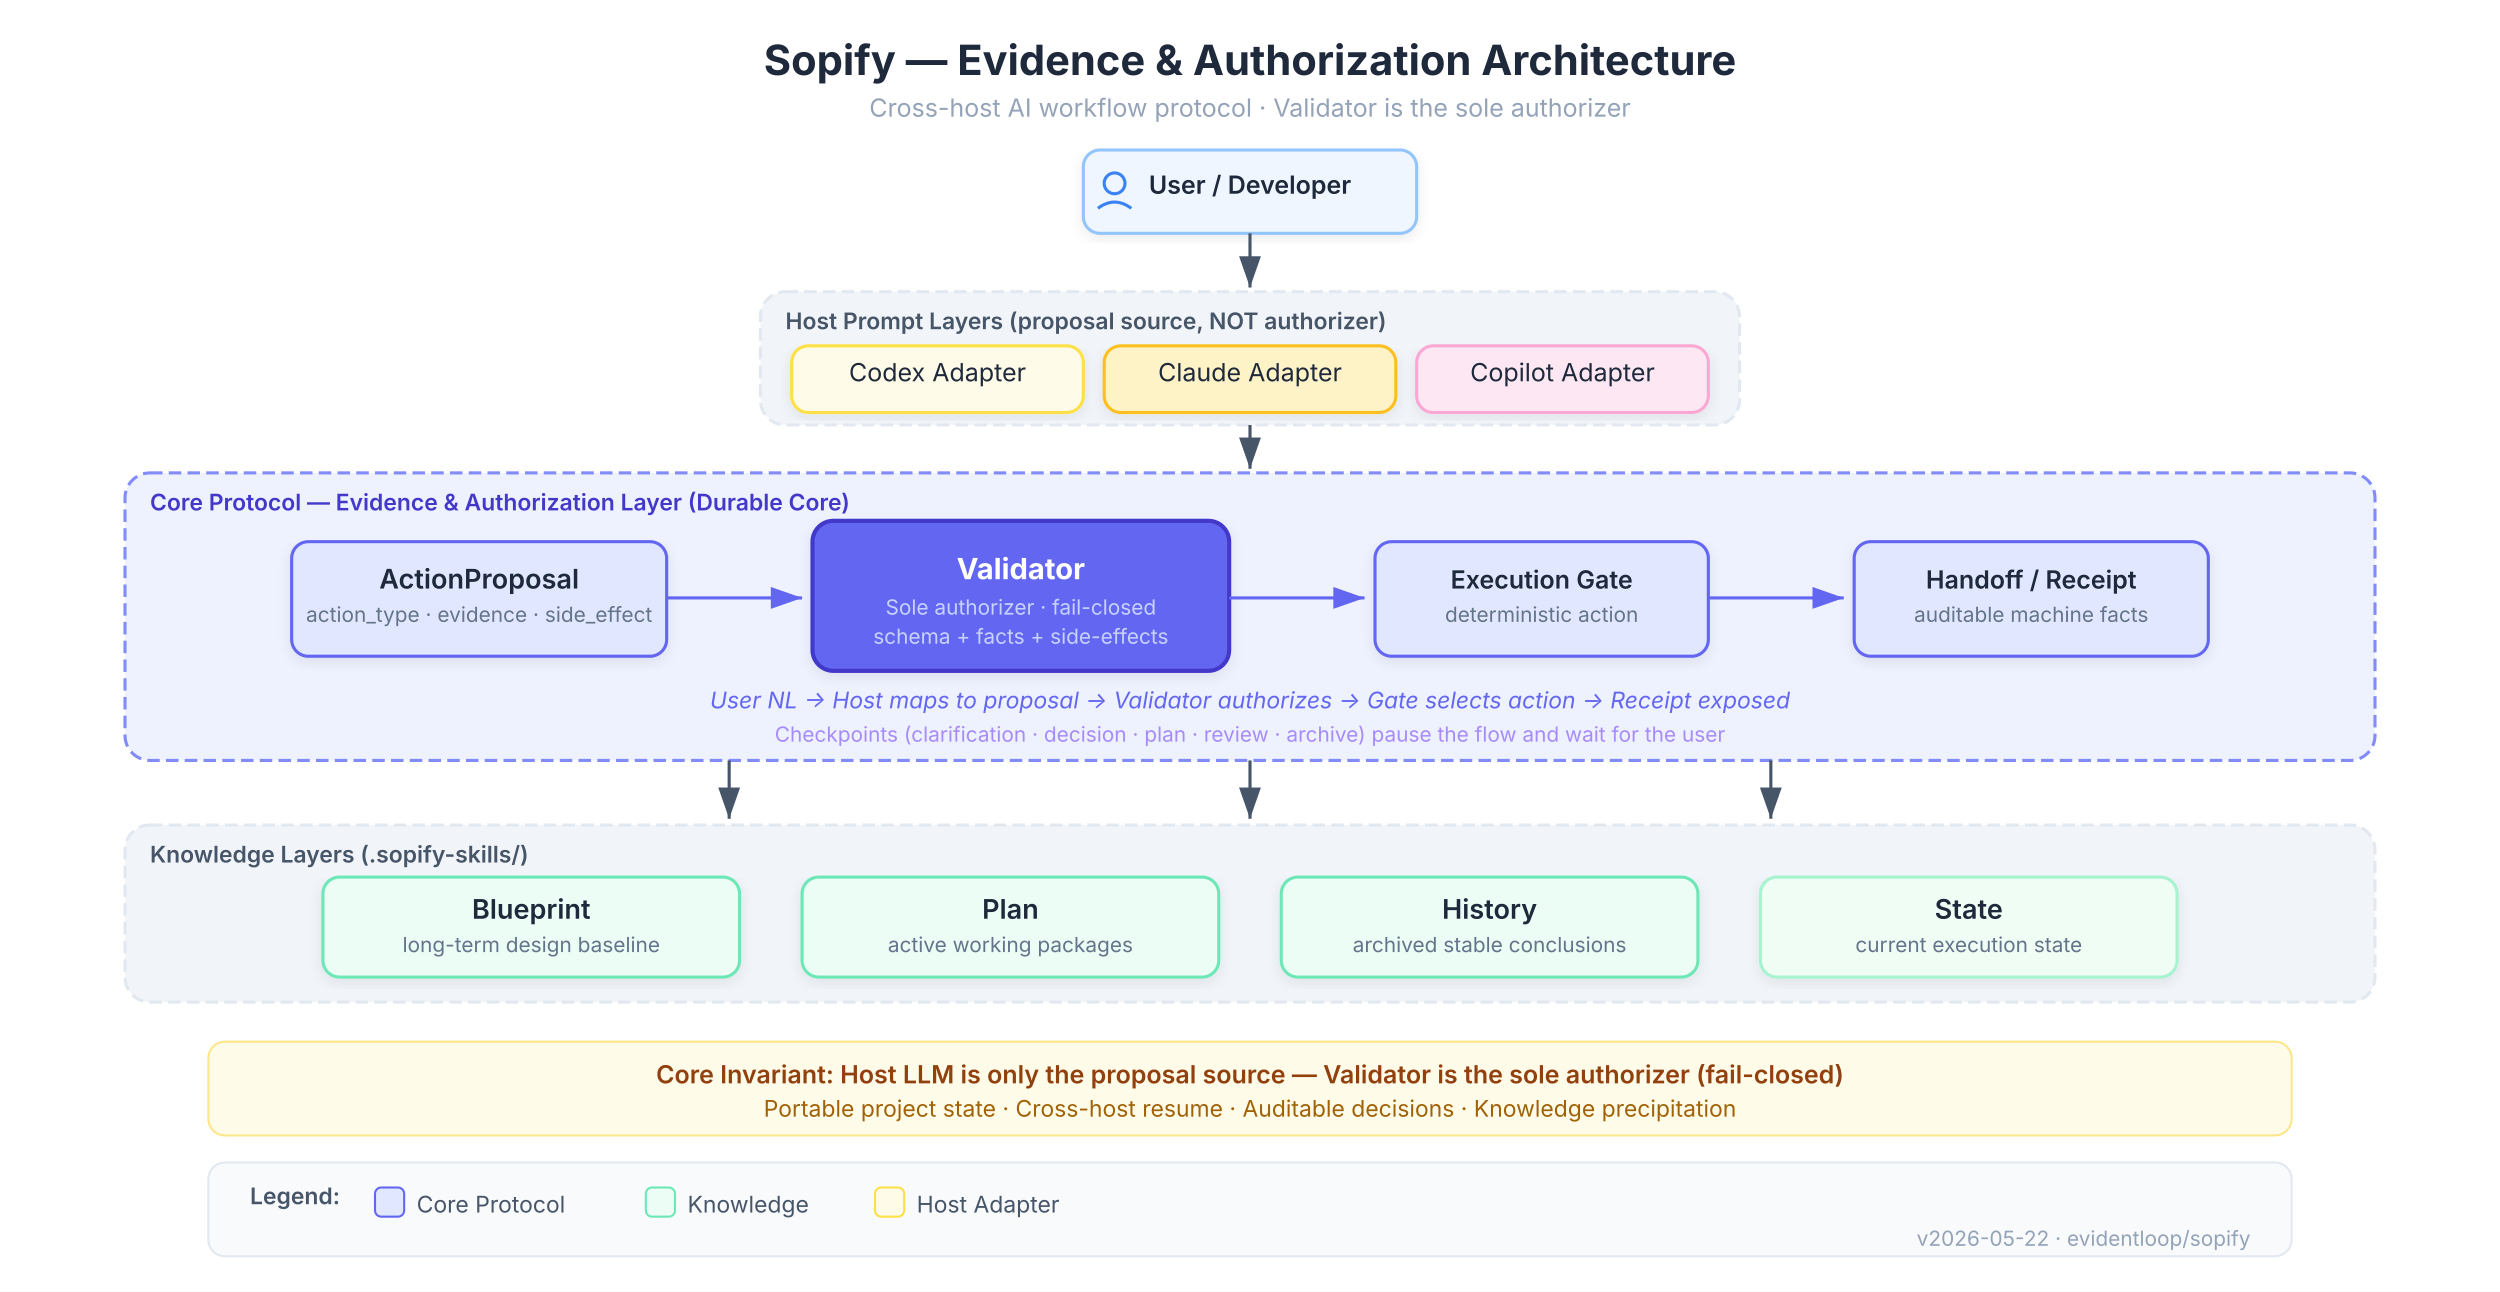
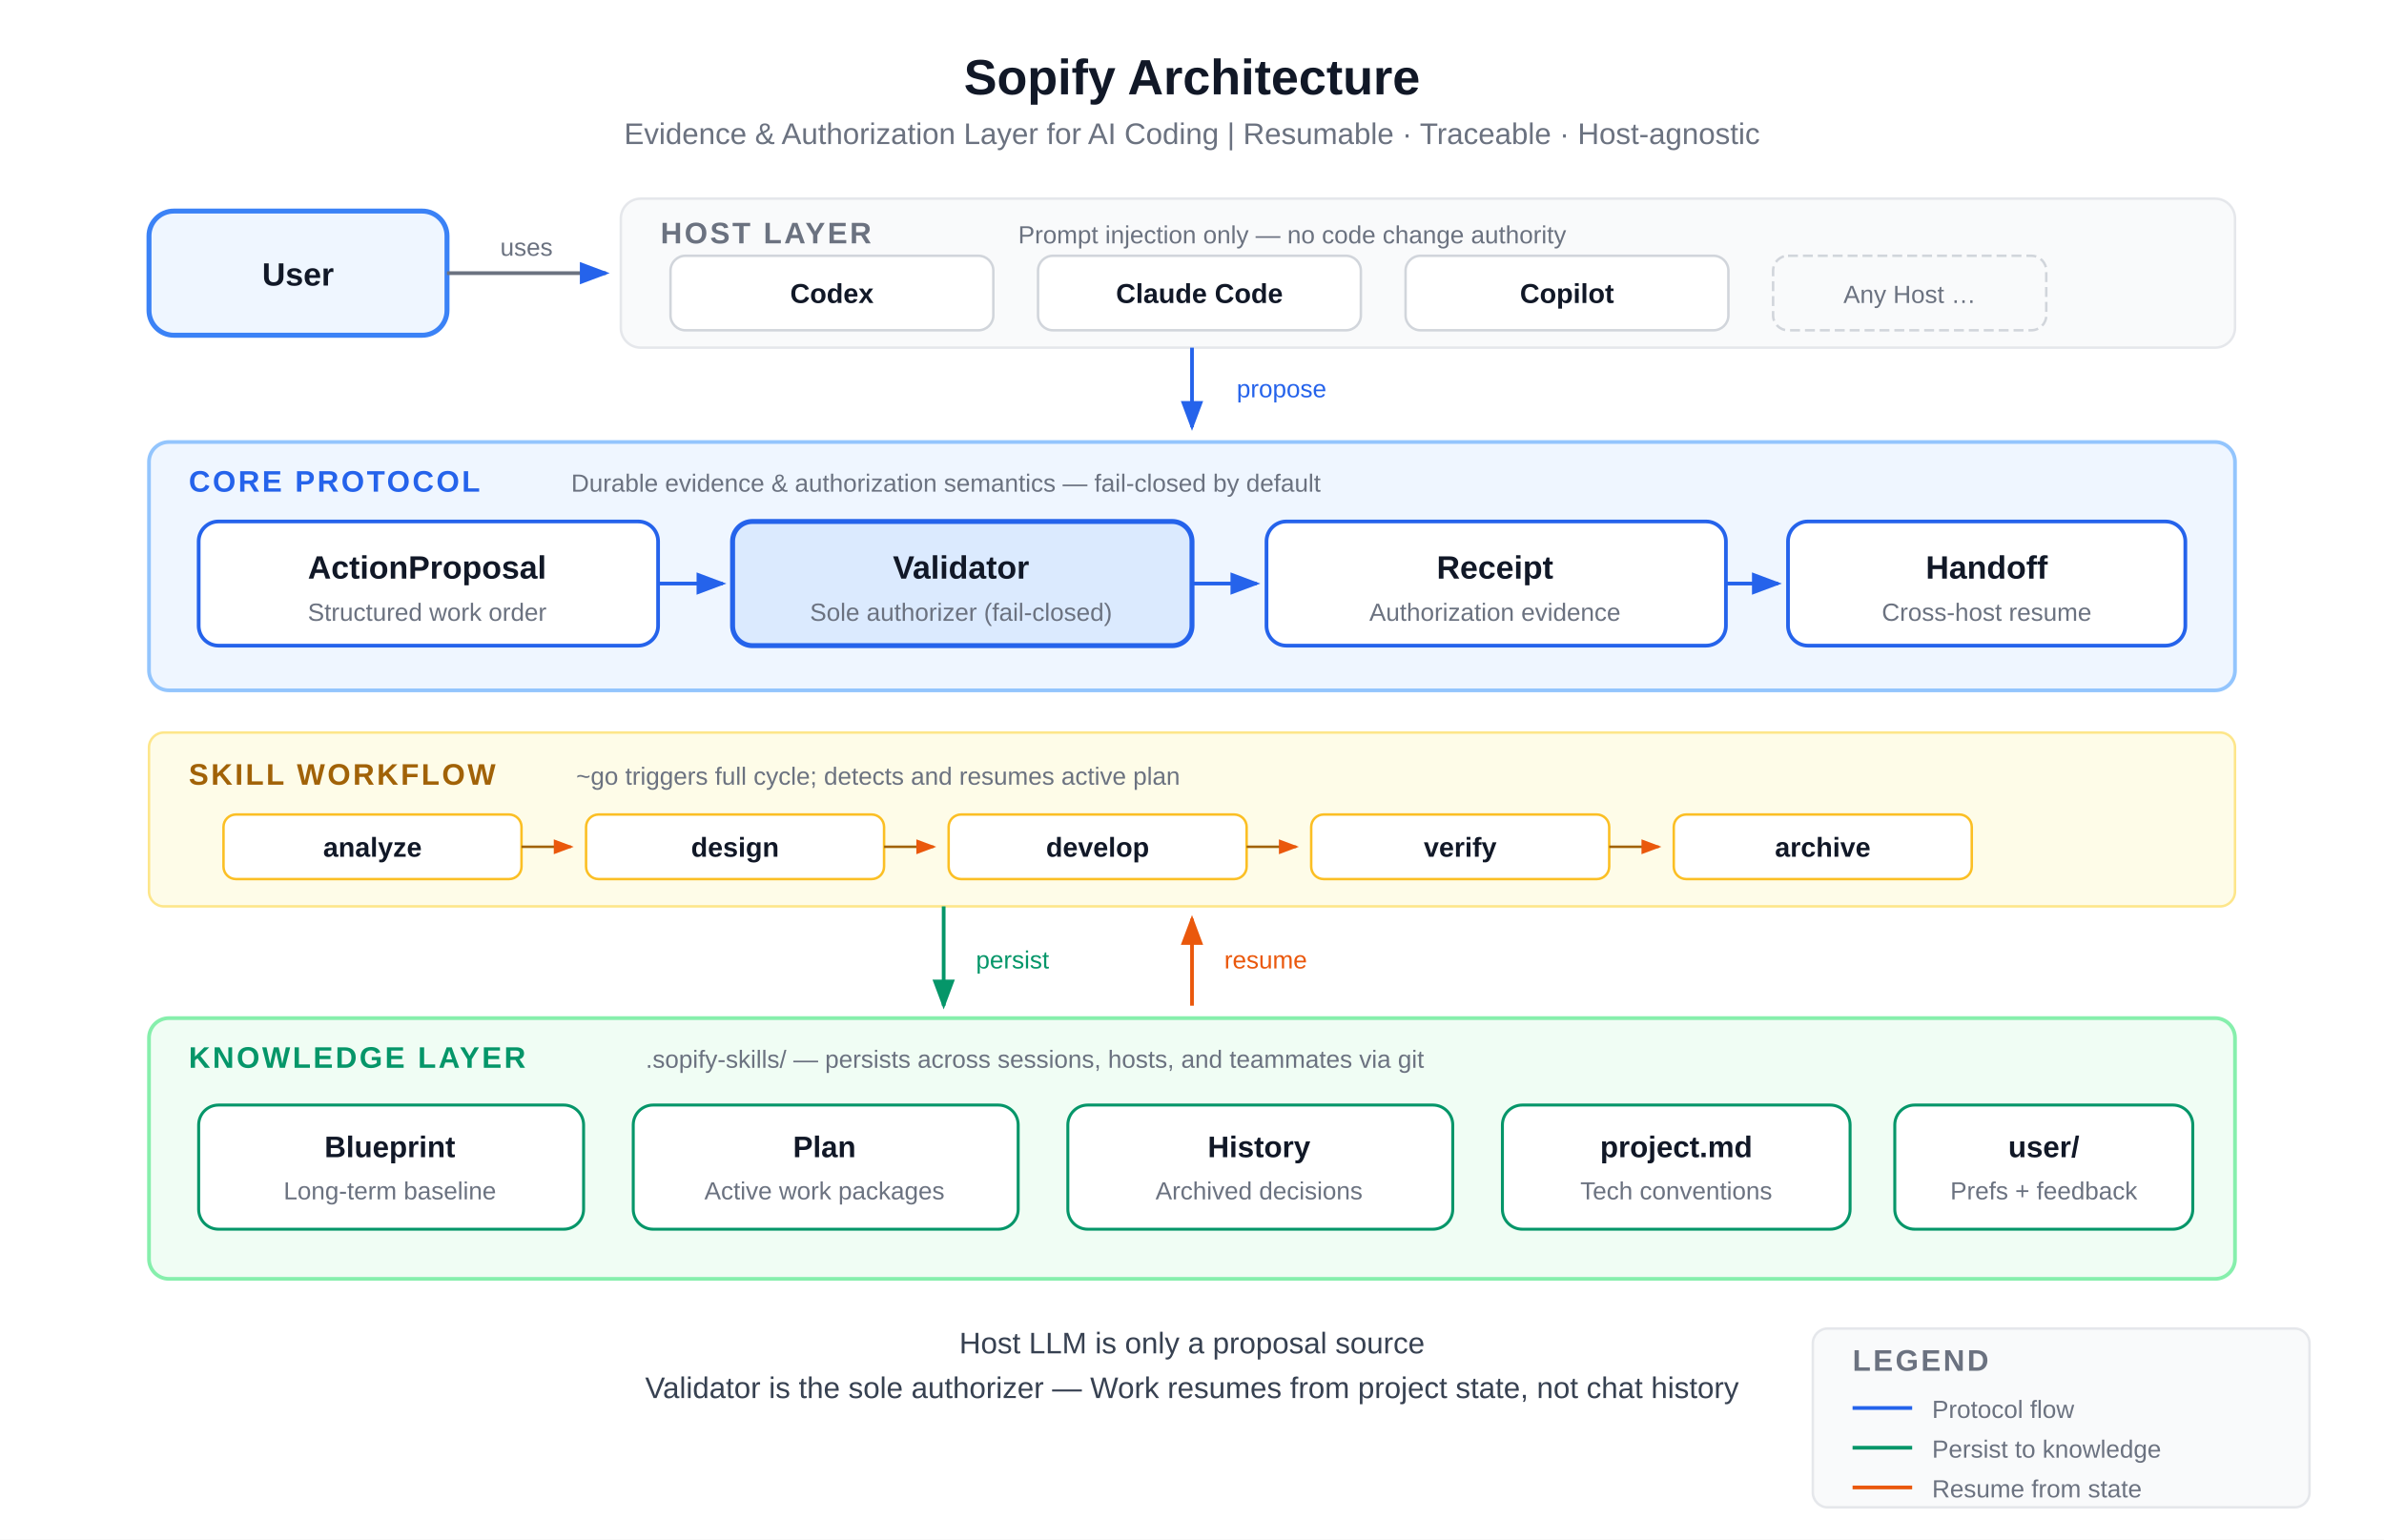
- <svg xmlns="http://www.w3.org/2000/svg" viewBox="0 0 1200 620">
+ <svg xmlns="http://www.w3.org/2000/svg" viewBox="0 0 960 620">
+   <style>
+     text { font-family: -apple-system, BlinkMacSystemFont, "Segoe UI", "Helvetica Neue", Arial, "PingFang SC", "Microsoft YaHei", sans-serif; }
+     .title { font-size: 20px; font-weight: 700; fill: #111827; }
+     .subtitle { font-size: 12px; fill: #6b7280; }
+     .tier-label { font-size: 12px; font-weight: 700; letter-spacing: 0.08em; }
+     .node-name { font-size: 13px; font-weight: 600; fill: #111827; }
+     .node-desc { font-size: 10px; fill: #6b7280; }
+     .slogan { font-size: 12px; font-weight: 500; fill: #374151; }
+     .arrow-label { font-size: 10px; font-weight: 500; }
+   </style>
  <defs>
-     <marker id="arrow" markerWidth="10" markerHeight="7" refX="10" refY="3.5" orient="auto">
-       <polygon points="0 0, 10 3.5, 0 7" fill="#475569" />
+     <marker id="a-blue" markerWidth="8" markerHeight="6" refX="7" refY="3" orient="auto">
+       <polygon points="0 0,8 3,0 6" fill="#2563eb" />
    </marker>
-     <marker id="arrow-accent" markerWidth="10" markerHeight="7" refX="10" refY="3.5" orient="auto">
-       <polygon points="0 0, 10 3.5, 0 7" fill="#6366f1" />
+     <marker id="a-green" markerWidth="8" markerHeight="6" refX="7" refY="3" orient="auto">
+       <polygon points="0 0,8 3,0 6" fill="#059669" />
    </marker>
-     <filter id="shadow" x="-4%" y="-4%" width="108%" height="116%">
-       <feDropShadow dx="0" dy="2" stdDeviation="3" flood-color="#000" flood-opacity="0.08" />
-     </filter>
+     <marker id="a-orange" markerWidth="8" markerHeight="6" refX="7" refY="3" orient="auto">
+       <polygon points="0 0,8 3,0 6" fill="#ea580c" />
+     </marker>
  </defs>
-   <rect width="1200" height="620" fill="#ffffff" />
-   <text x="600" y="36" text-anchor="middle" font-family="Inter,Helvetica,Arial,sans-serif" font-size="20" font-weight="700" fill="#1e293b">Sopify — Evidence &amp; Authorization Architecture</text>
-   <text x="600" y="56" text-anchor="middle" font-family="Inter,Helvetica,Arial,sans-serif" font-size="12" fill="#94a3b8">Cross-host AI workflow protocol · Validator is the sole authorizer</text>
-   <rect x="520" y="72" width="160" height="40" rx="8" fill="#eff6ff" stroke="#93c5fd" stroke-width="1.5" filter="url(#shadow)" />
-   <text x="600" y="93" text-anchor="middle" font-family="Inter,Helvetica,Arial,sans-serif" font-size="12" font-weight="600" fill="#1e293b">User / Developer</text>
-   <circle cx="535" cy="88" r="5" fill="none" stroke="#3b82f6" stroke-width="1.5" />
-   <path d="M527,100 Q535,94 543,100" fill="none" stroke="#3b82f6" stroke-width="1.5" />
-   <line x1="600" y1="112" x2="600" y2="138" stroke="#475569" stroke-width="1.5" marker-end="url(#arrow)" />
-   <rect x="365" y="140" width="470" height="64" rx="12" fill="#f1f5f9" stroke="#e2e8f0" stroke-width="1.5" stroke-dasharray="6,3" />
-   <text x="377" y="158" font-family="Inter,Helvetica,Arial,sans-serif" font-size="11" font-weight="600" fill="#475569">Host Prompt Layers (proposal source, NOT authorizer)</text>
-   <rect x="380" y="166" width="140" height="32" rx="8" fill="#fefce8" stroke="#fde047" stroke-width="1.5" filter="url(#shadow)" />
-   <text x="450" y="183" text-anchor="middle" font-family="Inter,Helvetica,Arial,sans-serif" font-size="12" fill="#1e293b">Codex Adapter</text>
-   <rect x="530" y="166" width="140" height="32" rx="8" fill="#fef3c7" stroke="#fbbf24" stroke-width="1.5" filter="url(#shadow)" />
-   <text x="600" y="183" text-anchor="middle" font-family="Inter,Helvetica,Arial,sans-serif" font-size="12" fill="#1e293b">Claude Adapter</text>
-   <rect x="680" y="166" width="140" height="32" rx="8" fill="#fce7f3" stroke="#f9a8d4" stroke-width="1.5" filter="url(#shadow)" />
-   <text x="750" y="183" text-anchor="middle" font-family="Inter,Helvetica,Arial,sans-serif" font-size="12" fill="#1e293b">Copilot Adapter</text>
-   <line x1="600" y1="204" x2="600" y2="225" stroke="#475569" stroke-width="1.5" marker-end="url(#arrow)" />
-   <rect x="60" y="227" width="1080" height="138" rx="12" fill="#eef2ff" stroke="#818cf8" stroke-width="1.5" stroke-dasharray="6,3" />
-   <text x="72" y="245" font-family="Inter,Helvetica,Arial,sans-serif" font-size="11" font-weight="600" fill="#4338ca">Core Protocol — Evidence &amp; Authorization Layer (Durable Core)</text>
-   <rect x="140" y="260" width="180" height="55" rx="8" fill="#e0e7ff" stroke="#6366f1" stroke-width="1.5" filter="url(#shadow)" />
-   <text x="230" y="282.5" text-anchor="middle" font-family="Inter,Helvetica,Arial,sans-serif" font-size="13" font-weight="600" fill="#1e293b">ActionProposal</text>
-   <text x="230" y="298.5" text-anchor="middle" font-family="Inter,Helvetica,Arial,sans-serif" font-size="10" fill="#64748b">action_type · evidence · side_effect</text>
-   <rect x="390" y="250" width="200" height="72" rx="10" fill="#6366f1" stroke="#4338ca" stroke-width="2" filter="url(#shadow)" />
-   <text x="490" y="278" text-anchor="middle" font-family="Inter,Helvetica,Arial,sans-serif" font-size="14" font-weight="700" fill="#ffffff">Validator</text>
-   <text x="490" y="295" text-anchor="middle" font-family="Inter,Helvetica,Arial,sans-serif" font-size="10" fill="#c7d2fe">Sole authorizer · fail-closed</text>
-   <text x="490" y="309" text-anchor="middle" font-family="Inter,Helvetica,Arial,sans-serif" font-size="10" fill="#c7d2fe">schema + facts + side-effects</text>
-   <rect x="660" y="260" width="160" height="55" rx="8" fill="#e0e7ff" stroke="#6366f1" stroke-width="1.5" filter="url(#shadow)" />
-   <text x="740" y="282.5" text-anchor="middle" font-family="Inter,Helvetica,Arial,sans-serif" font-size="12" font-weight="600" fill="#1e293b">Execution Gate</text>
-   <text x="740" y="298.5" text-anchor="middle" font-family="Inter,Helvetica,Arial,sans-serif" font-size="10" fill="#64748b">deterministic action</text>
-   <rect x="890" y="260" width="170" height="55" rx="8" fill="#e0e7ff" stroke="#6366f1" stroke-width="1.5" filter="url(#shadow)" />
-   <text x="975" y="282.5" text-anchor="middle" font-family="Inter,Helvetica,Arial,sans-serif" font-size="12" font-weight="600" fill="#1e293b">Handoff / Receipt</text>
-   <text x="975" y="298.5" text-anchor="middle" font-family="Inter,Helvetica,Arial,sans-serif" font-size="10" fill="#64748b">auditable machine facts</text>
-   <line x1="320" y1="287" x2="385" y2="287" stroke="#6366f1" stroke-width="1.5" marker-end="url(#arrow-accent)" />
-   <line x1="590" y1="287" x2="655" y2="287" stroke="#6366f1" stroke-width="1.5" marker-end="url(#arrow-accent)" />
-   <line x1="820" y1="287" x2="885" y2="287" stroke="#6366f1" stroke-width="1.5" marker-end="url(#arrow-accent)" />
-   <text x="600" y="340" text-anchor="middle" font-family="Inter,Helvetica,Arial,sans-serif" font-size="11" fill="#6366f1" font-style="italic">User NL → Host maps to proposal → Validator authorizes → Gate selects action → Receipt exposed</text>
-   <text x="600" y="356" text-anchor="middle" font-family="Inter,Helvetica,Arial,sans-serif" font-size="10" fill="#a78bfa">Checkpoints (clarification · decision · plan · review · archive) pause the flow and wait for the user</text>
-   <line x1="350" y1="365" x2="350" y2="393" stroke="#475569" stroke-width="1.5" marker-end="url(#arrow)" />
-   <line x1="600" y1="365" x2="600" y2="393" stroke="#475569" stroke-width="1.5" marker-end="url(#arrow)" />
-   <line x1="850" y1="365" x2="850" y2="393" stroke="#475569" stroke-width="1.5" marker-end="url(#arrow)" />
-   <rect x="60" y="396" width="1080" height="85" rx="12" fill="#f1f5f9" stroke="#e2e8f0" stroke-width="1.5" stroke-dasharray="6,3" />
-   <text x="72" y="414" font-family="Inter,Helvetica,Arial,sans-serif" font-size="11" font-weight="600" fill="#475569">Knowledge Layers (.sopify-skills/)</text>
-   <rect x="155" y="421" width="200" height="48" rx="8" fill="#ecfdf5" stroke="#6ee7b7" stroke-width="1.5" filter="url(#shadow)" />
-   <text x="255" y="441" text-anchor="middle" font-family="Inter,Helvetica,Arial,sans-serif" font-size="13" font-weight="600" fill="#1e293b">Blueprint</text>
-   <text x="255" y="457" text-anchor="middle" font-family="Inter,Helvetica,Arial,sans-serif" font-size="10" fill="#64748b">long-term design baseline</text>
-   <rect x="385" y="421" width="200" height="48" rx="8" fill="#ecfdf5" stroke="#6ee7b7" stroke-width="1.5" filter="url(#shadow)" />
-   <text x="485" y="441" text-anchor="middle" font-family="Inter,Helvetica,Arial,sans-serif" font-size="13" font-weight="600" fill="#1e293b">Plan</text>
-   <text x="485" y="457" text-anchor="middle" font-family="Inter,Helvetica,Arial,sans-serif" font-size="10" fill="#64748b">active working packages</text>
-   <rect x="615" y="421" width="200" height="48" rx="8" fill="#ecfdf5" stroke="#6ee7b7" stroke-width="1.5" filter="url(#shadow)" />
-   <text x="715" y="441" text-anchor="middle" font-family="Inter,Helvetica,Arial,sans-serif" font-size="13" font-weight="600" fill="#1e293b">History</text>
-   <text x="715" y="457" text-anchor="middle" font-family="Inter,Helvetica,Arial,sans-serif" font-size="10" fill="#64748b">archived stable conclusions</text>
-   <rect x="845" y="421" width="200" height="48" rx="8" fill="#f0fdf4" stroke="#a7f3d0" stroke-width="1.5" filter="url(#shadow)" />
-   <text x="945" y="441" text-anchor="middle" font-family="Inter,Helvetica,Arial,sans-serif" font-size="13" font-weight="600" fill="#1e293b">State</text>
-   <text x="945" y="457" text-anchor="middle" font-family="Inter,Helvetica,Arial,sans-serif" font-size="10" fill="#64748b">current execution state</text>
-   <rect x="100" y="500" width="1000" height="45" rx="8" fill="#fefce8" stroke="#fde68a" stroke-width="1" />
-   <text x="600" y="520" text-anchor="middle" font-family="Inter,Helvetica,Arial,sans-serif" font-size="12" font-weight="600" fill="#92400e">Core Invariant: Host LLM is only the proposal source — Validator is the sole authorizer (fail-closed)</text>
-   <text x="600" y="536" text-anchor="middle" font-family="Inter,Helvetica,Arial,sans-serif" font-size="11" fill="#a16207">Portable project state · Cross-host resume · Auditable decisions · Knowledge precipitation</text>
-   <rect x="100" y="558" width="1000" height="45" rx="8" fill="#f8fafc" stroke="#e2e8f0" stroke-width="1" />
-   <text x="120" y="578" font-family="Inter,Helvetica,Arial,sans-serif" font-size="11" font-weight="600" fill="#475569">Legend:</text>
-   <rect x="180" y="570" width="14" height="14" rx="3" fill="#e0e7ff" stroke="#6366f1" stroke-width="1" />
-   <text x="200" y="582" font-family="Inter,Helvetica,Arial,sans-serif" font-size="11" fill="#475569">Core Protocol</text>
-   <rect x="310" y="570" width="14" height="14" rx="3" fill="#ecfdf5" stroke="#6ee7b7" stroke-width="1" />
-   <text x="330" y="582" font-family="Inter,Helvetica,Arial,sans-serif" font-size="11" fill="#475569">Knowledge</text>
-   <rect x="420" y="570" width="14" height="14" rx="3" fill="#fefce8" stroke="#fde047" stroke-width="1" />
-   <text x="440" y="582" font-family="Inter,Helvetica,Arial,sans-serif" font-size="11" fill="#475569">Host Adapter</text>
-   <text x="920" y="598" font-family="Inter,Helvetica,Arial,sans-serif" font-size="10" fill="#94a3b8">v2026-05-22 · evidentloop/sopify</text>
+   <rect width="960" height="620" fill="#ffffff" />
+   <text x="480" y="38" text-anchor="middle" class="title">Sopify Architecture</text>
+   <text x="480" y="58" text-anchor="middle" class="subtitle">Evidence &amp; Authorization Layer for AI Coding | Resumable · Traceable · Host-agnostic</text>
+   <rect x="60" y="85" width="120" height="50" rx="10" fill="#eff6ff" stroke="#3b82f6" stroke-width="2" />
+   <text x="120" y="115" text-anchor="middle" class="node-name">User</text>
+   <line x1="180" y1="110" x2="244" y2="110" stroke="#6b7280" stroke-width="1.5" marker-end="url(#a-blue)" />
+   <text x="212" y="103" text-anchor="middle" class="arrow-label" fill="#6b7280">uses</text>
+   <rect x="250" y="80" width="650" height="60" rx="8" fill="#f9fafb" stroke="#e5e7eb" stroke-width="1" />
+   <text x="266" y="98" class="tier-label" fill="#6b7280">HOST LAYER</text>
+   <text x="410" y="98" class="node-desc">Prompt injection only — no code change authority</text>
+   <rect x="270" y="103" width="130" height="30" rx="6" fill="#ffffff" stroke="#d1d5db" stroke-width="1" />
+   <text x="335" y="122" text-anchor="middle" class="node-name" style="font-size:11px">Codex</text>
+   <rect x="418" y="103" width="130" height="30" rx="6" fill="#ffffff" stroke="#d1d5db" stroke-width="1" />
+   <text x="483" y="122" text-anchor="middle" class="node-name" style="font-size:11px">Claude Code</text>
+   <rect x="566" y="103" width="130" height="30" rx="6" fill="#ffffff" stroke="#d1d5db" stroke-width="1" />
+   <text x="631" y="122" text-anchor="middle" class="node-name" style="font-size:11px">Copilot</text>
+   <rect x="714" y="103" width="110" height="30" rx="6" fill="#f9fafb" stroke="#d1d5db" stroke-width="1" stroke-dasharray="4,2" />
+   <text x="769" y="122" text-anchor="middle" class="node-desc">Any Host …</text>
+   <line x1="480" y1="140" x2="480" y2="172" stroke="#2563eb" stroke-width="1.5" marker-end="url(#a-blue)" />
+   <text x="498" y="160" class="arrow-label" fill="#2563eb">propose</text>
+   <rect x="60" y="178" width="840" height="100" rx="8" fill="#eff6ff" stroke="#93c5fd" stroke-width="1.5" />
+   <text x="76" y="198" class="tier-label" fill="#2563eb">CORE PROTOCOL</text>
+   <text x="230" y="198" class="node-desc">Durable evidence &amp; authorization semantics — fail-closed by default</text>
+   <rect x="80" y="210" width="185" height="50" rx="8" fill="#ffffff" stroke="#2563eb" stroke-width="1.5" />
+   <text x="172" y="233" text-anchor="middle" class="node-name">ActionProposal</text>
+   <text x="172" y="250" text-anchor="middle" class="node-desc">Structured work order</text>
+   <rect x="295" y="210" width="185" height="50" rx="8" fill="#dbeafe" stroke="#2563eb" stroke-width="2" />
+   <text x="387" y="233" text-anchor="middle" class="node-name">Validator</text>
+   <text x="387" y="250" text-anchor="middle" class="node-desc">Sole authorizer (fail-closed)</text>
+   <rect x="510" y="210" width="185" height="50" rx="8" fill="#ffffff" stroke="#2563eb" stroke-width="1.5" />
+   <text x="602" y="233" text-anchor="middle" class="node-name">Receipt</text>
+   <text x="602" y="250" text-anchor="middle" class="node-desc">Authorization evidence</text>
+   <rect x="720" y="210" width="160" height="50" rx="8" fill="#ffffff" stroke="#2563eb" stroke-width="1.5" />
+   <text x="800" y="233" text-anchor="middle" class="node-name">Handoff</text>
+   <text x="800" y="250" text-anchor="middle" class="node-desc">Cross-host resume</text>
+   <line x1="265" y1="235" x2="291" y2="235" stroke="#2563eb" stroke-width="1.5" marker-end="url(#a-blue)" />
+   <line x1="480" y1="235" x2="506" y2="235" stroke="#2563eb" stroke-width="1.5" marker-end="url(#a-blue)" />
+   <line x1="695" y1="235" x2="716" y2="235" stroke="#2563eb" stroke-width="1.5" marker-end="url(#a-blue)" />
+   <rect x="60" y="295" width="840" height="70" rx="6" fill="#fefce8" stroke="#fde68a" stroke-width="1" />
+   <text x="76" y="316" class="tier-label" fill="#a16207">SKILL WORKFLOW</text>
+   <text x="232" y="316" class="node-desc">~go triggers full cycle; detects and resumes active plan</text>
+   <rect x="90" y="328" width="120" height="26" rx="5" fill="#ffffff" stroke="#fbbf24" stroke-width="1" />
+   <text x="150" y="345" text-anchor="middle" class="node-name" style="font-size:11px">analyze</text>
+   <line x1="210" y1="341" x2="230" y2="341" stroke="#a16207" stroke-width="1" marker-end="url(#a-orange)" />
+   <rect x="236" y="328" width="120" height="26" rx="5" fill="#ffffff" stroke="#fbbf24" stroke-width="1" />
+   <text x="296" y="345" text-anchor="middle" class="node-name" style="font-size:11px">design</text>
+   <line x1="356" y1="341" x2="376" y2="341" stroke="#a16207" stroke-width="1" marker-end="url(#a-orange)" />
+   <rect x="382" y="328" width="120" height="26" rx="5" fill="#ffffff" stroke="#fbbf24" stroke-width="1" />
+   <text x="442" y="345" text-anchor="middle" class="node-name" style="font-size:11px">develop</text>
+   <line x1="502" y1="341" x2="522" y2="341" stroke="#a16207" stroke-width="1" marker-end="url(#a-orange)" />
+   <rect x="528" y="328" width="120" height="26" rx="5" fill="#ffffff" stroke="#fbbf24" stroke-width="1" />
+   <text x="588" y="345" text-anchor="middle" class="node-name" style="font-size:11px">verify</text>
+   <line x1="648" y1="341" x2="668" y2="341" stroke="#a16207" stroke-width="1" marker-end="url(#a-orange)" />
+   <rect x="674" y="328" width="120" height="26" rx="5" fill="#ffffff" stroke="#fbbf24" stroke-width="1" />
+   <text x="734" y="345" text-anchor="middle" class="node-name" style="font-size:11px">archive</text>
+   <line x1="380" y1="365" x2="380" y2="405" stroke="#059669" stroke-width="1.5" marker-end="url(#a-green)" />
+   <text x="393" y="390" class="arrow-label" fill="#059669">persist</text>
+   <line x1="480" y1="405" x2="480" y2="370" stroke="#ea580c" stroke-width="1.5" marker-end="url(#a-orange)" />
+   <text x="493" y="390" class="arrow-label" fill="#ea580c">resume</text>
+   <rect x="60" y="410" width="840" height="105" rx="8" fill="#f0fdf4" stroke="#86efac" stroke-width="1.5" />
+   <text x="76" y="430" class="tier-label" fill="#059669">KNOWLEDGE LAYER</text>
+   <text x="260" y="430" class="node-desc">.sopify-skills/ — persists across sessions, hosts, and teammates via git</text>
+   <rect x="80" y="445" width="155" height="50" rx="8" fill="#ffffff" stroke="#059669" stroke-width="1.2" />
+   <text x="157" y="466" text-anchor="middle" class="node-name" style="font-size:12px">Blueprint</text>
+   <text x="157" y="483" text-anchor="middle" class="node-desc">Long-term baseline</text>
+   <rect x="255" y="445" width="155" height="50" rx="8" fill="#ffffff" stroke="#059669" stroke-width="1.2" />
+   <text x="332" y="466" text-anchor="middle" class="node-name" style="font-size:12px">Plan</text>
+   <text x="332" y="483" text-anchor="middle" class="node-desc">Active work packages</text>
+   <rect x="430" y="445" width="155" height="50" rx="8" fill="#ffffff" stroke="#059669" stroke-width="1.2" />
+   <text x="507" y="466" text-anchor="middle" class="node-name" style="font-size:12px">History</text>
+   <text x="507" y="483" text-anchor="middle" class="node-desc">Archived decisions</text>
+   <rect x="605" y="445" width="140" height="50" rx="8" fill="#ffffff" stroke="#059669" stroke-width="1.2" />
+   <text x="675" y="466" text-anchor="middle" class="node-name" style="font-size:12px">project.md</text>
+   <text x="675" y="483" text-anchor="middle" class="node-desc">Tech conventions</text>
+   <rect x="763" y="445" width="120" height="50" rx="8" fill="#ffffff" stroke="#059669" stroke-width="1.2" />
+   <text x="823" y="466" text-anchor="middle" class="node-name" style="font-size:12px">user/</text>
+   <text x="823" y="483" text-anchor="middle" class="node-desc">Prefs + feedback</text>
+   <text x="480" y="545" text-anchor="middle" class="slogan">Host LLM is only a proposal source</text>
+   <text x="480" y="563" text-anchor="middle" class="slogan">Validator is the sole authorizer — Work resumes from project state, not chat history</text>
+   <rect x="730" y="535" width="200" height="72" rx="6" fill="#f9fafb" stroke="#e5e7eb" stroke-width="1" />
+   <text x="746" y="552" class="tier-label" fill="#6b7280">LEGEND</text>
+   <line x1="746" y1="567" x2="770" y2="567" stroke="#2563eb" stroke-width="1.5" />
+   <text x="778" y="571" class="node-desc">Protocol flow</text>
+   <line x1="746" y1="583" x2="770" y2="583" stroke="#059669" stroke-width="1.5" />
+   <text x="778" y="587" class="node-desc">Persist to knowledge</text>
+   <line x1="746" y1="599" x2="770" y2="599" stroke="#ea580c" stroke-width="1.5" />
+   <text x="778" y="603" class="node-desc">Resume from state</text>
</svg>
